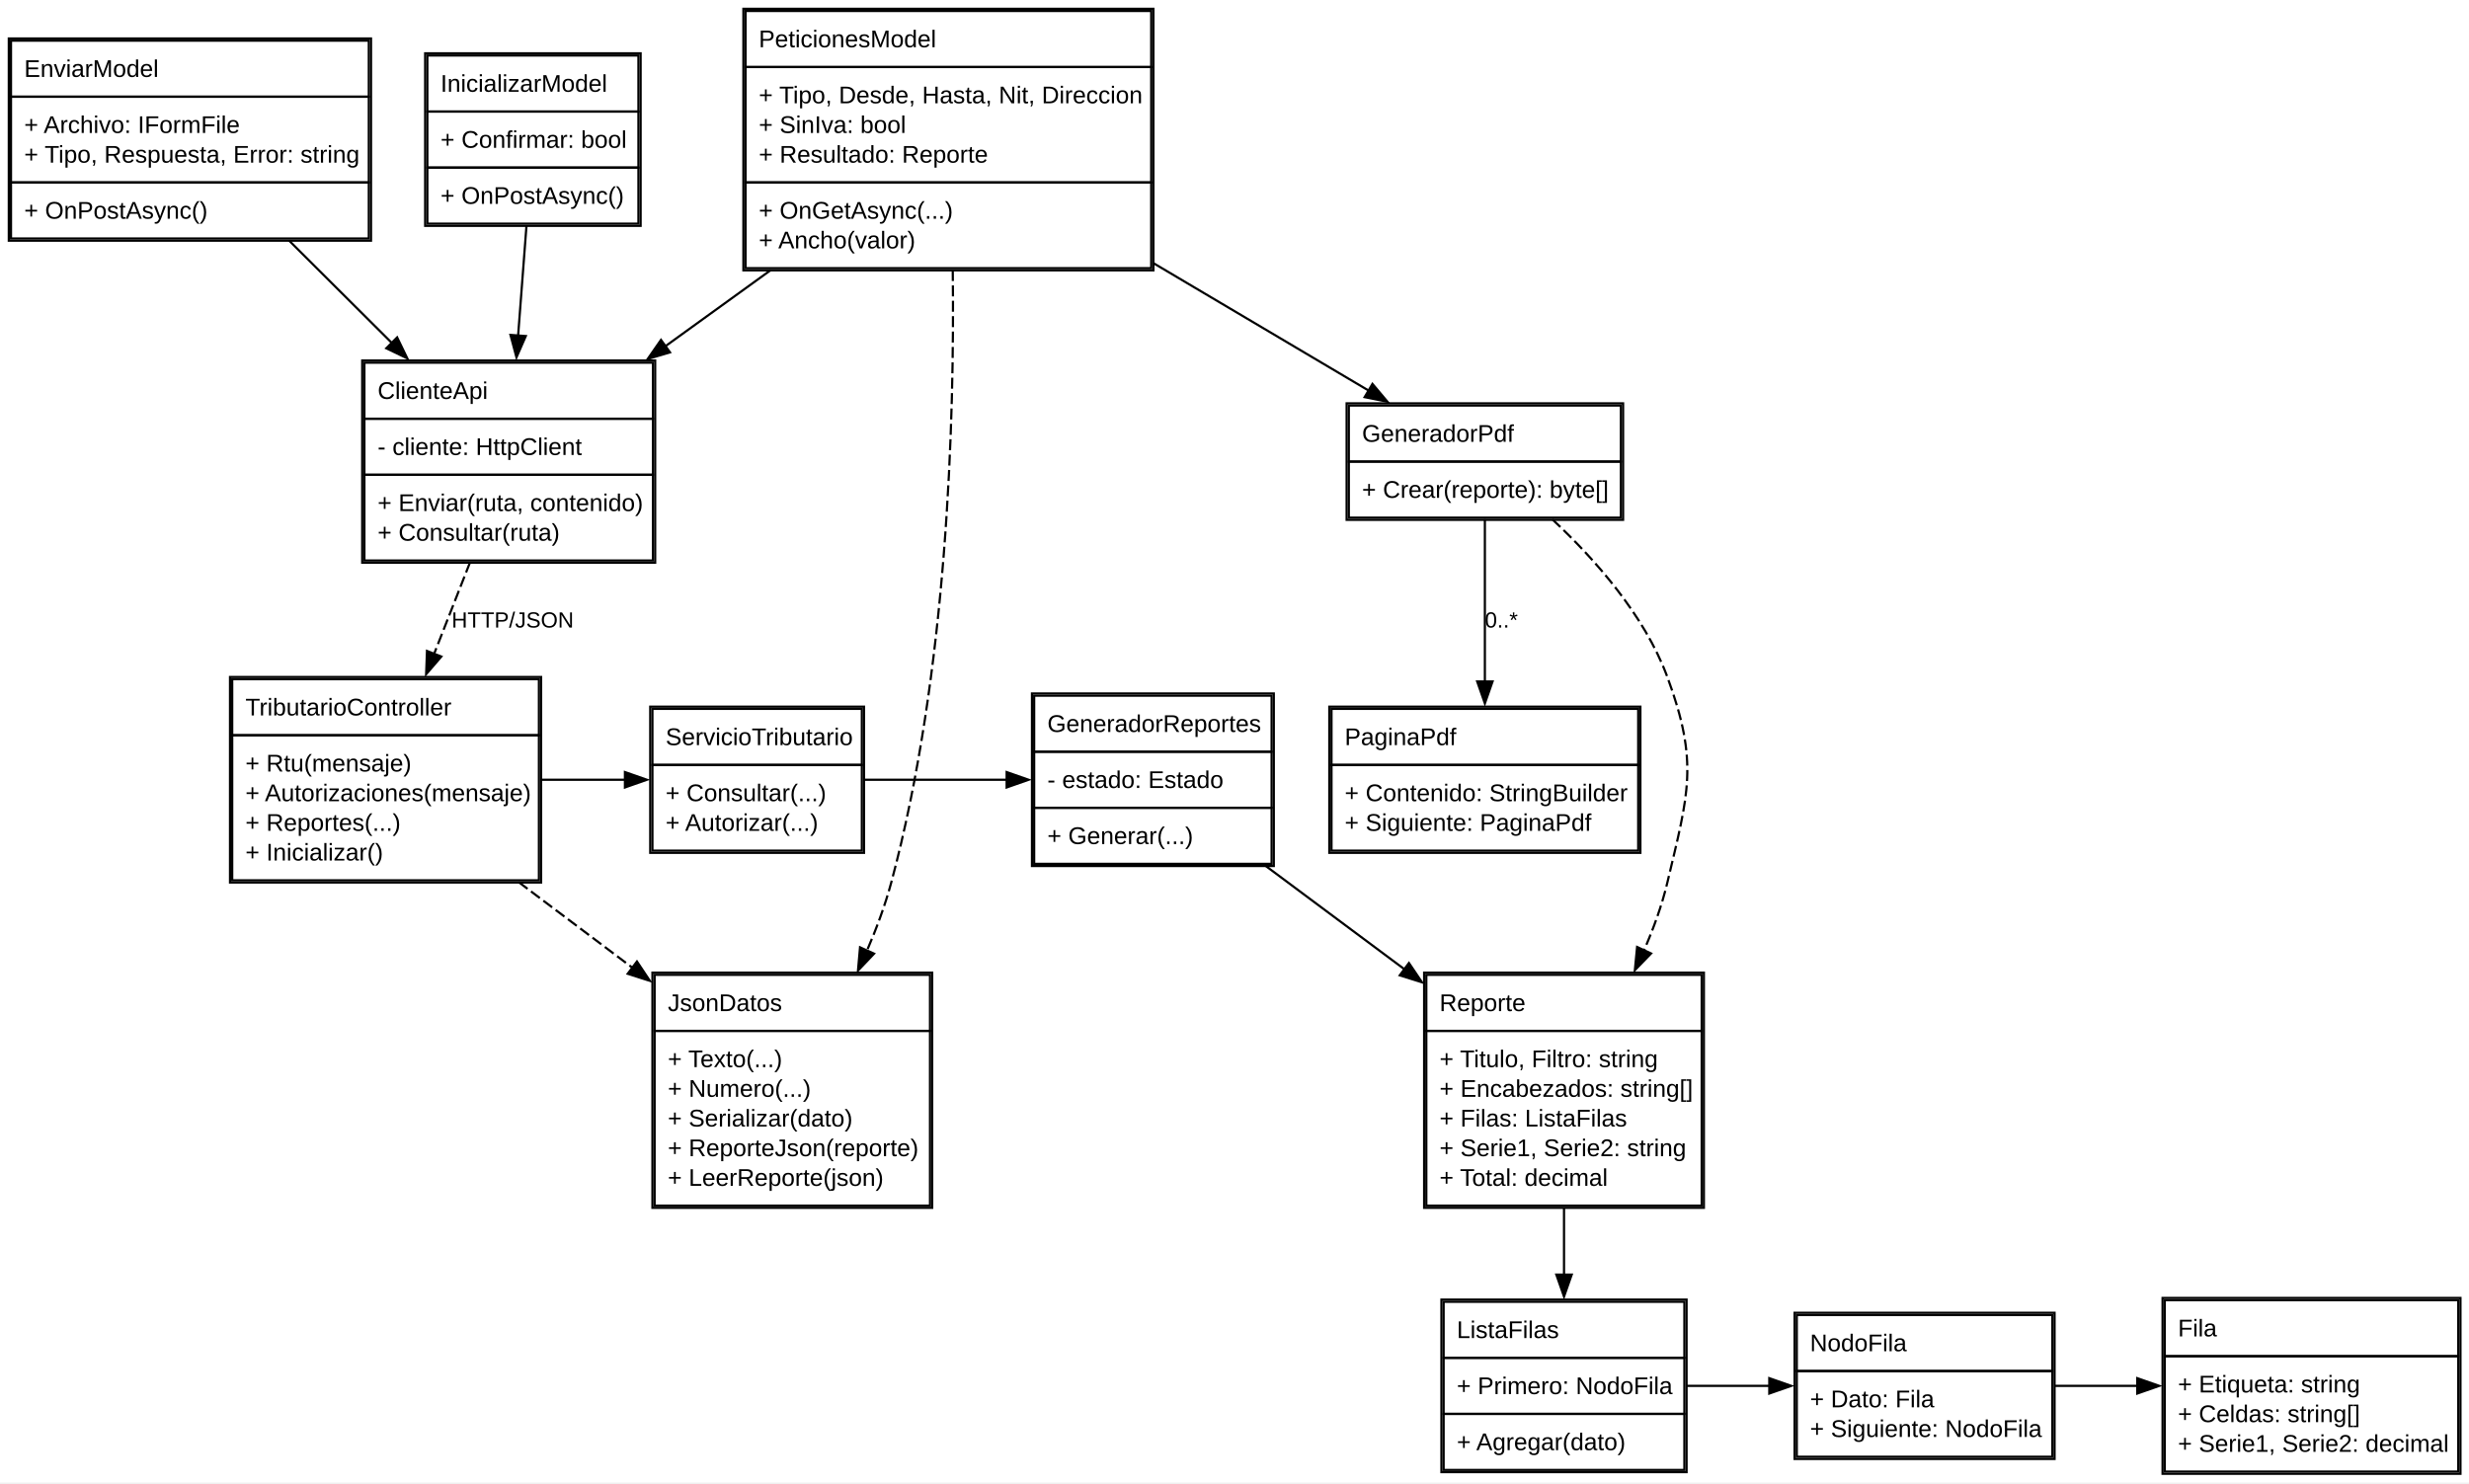
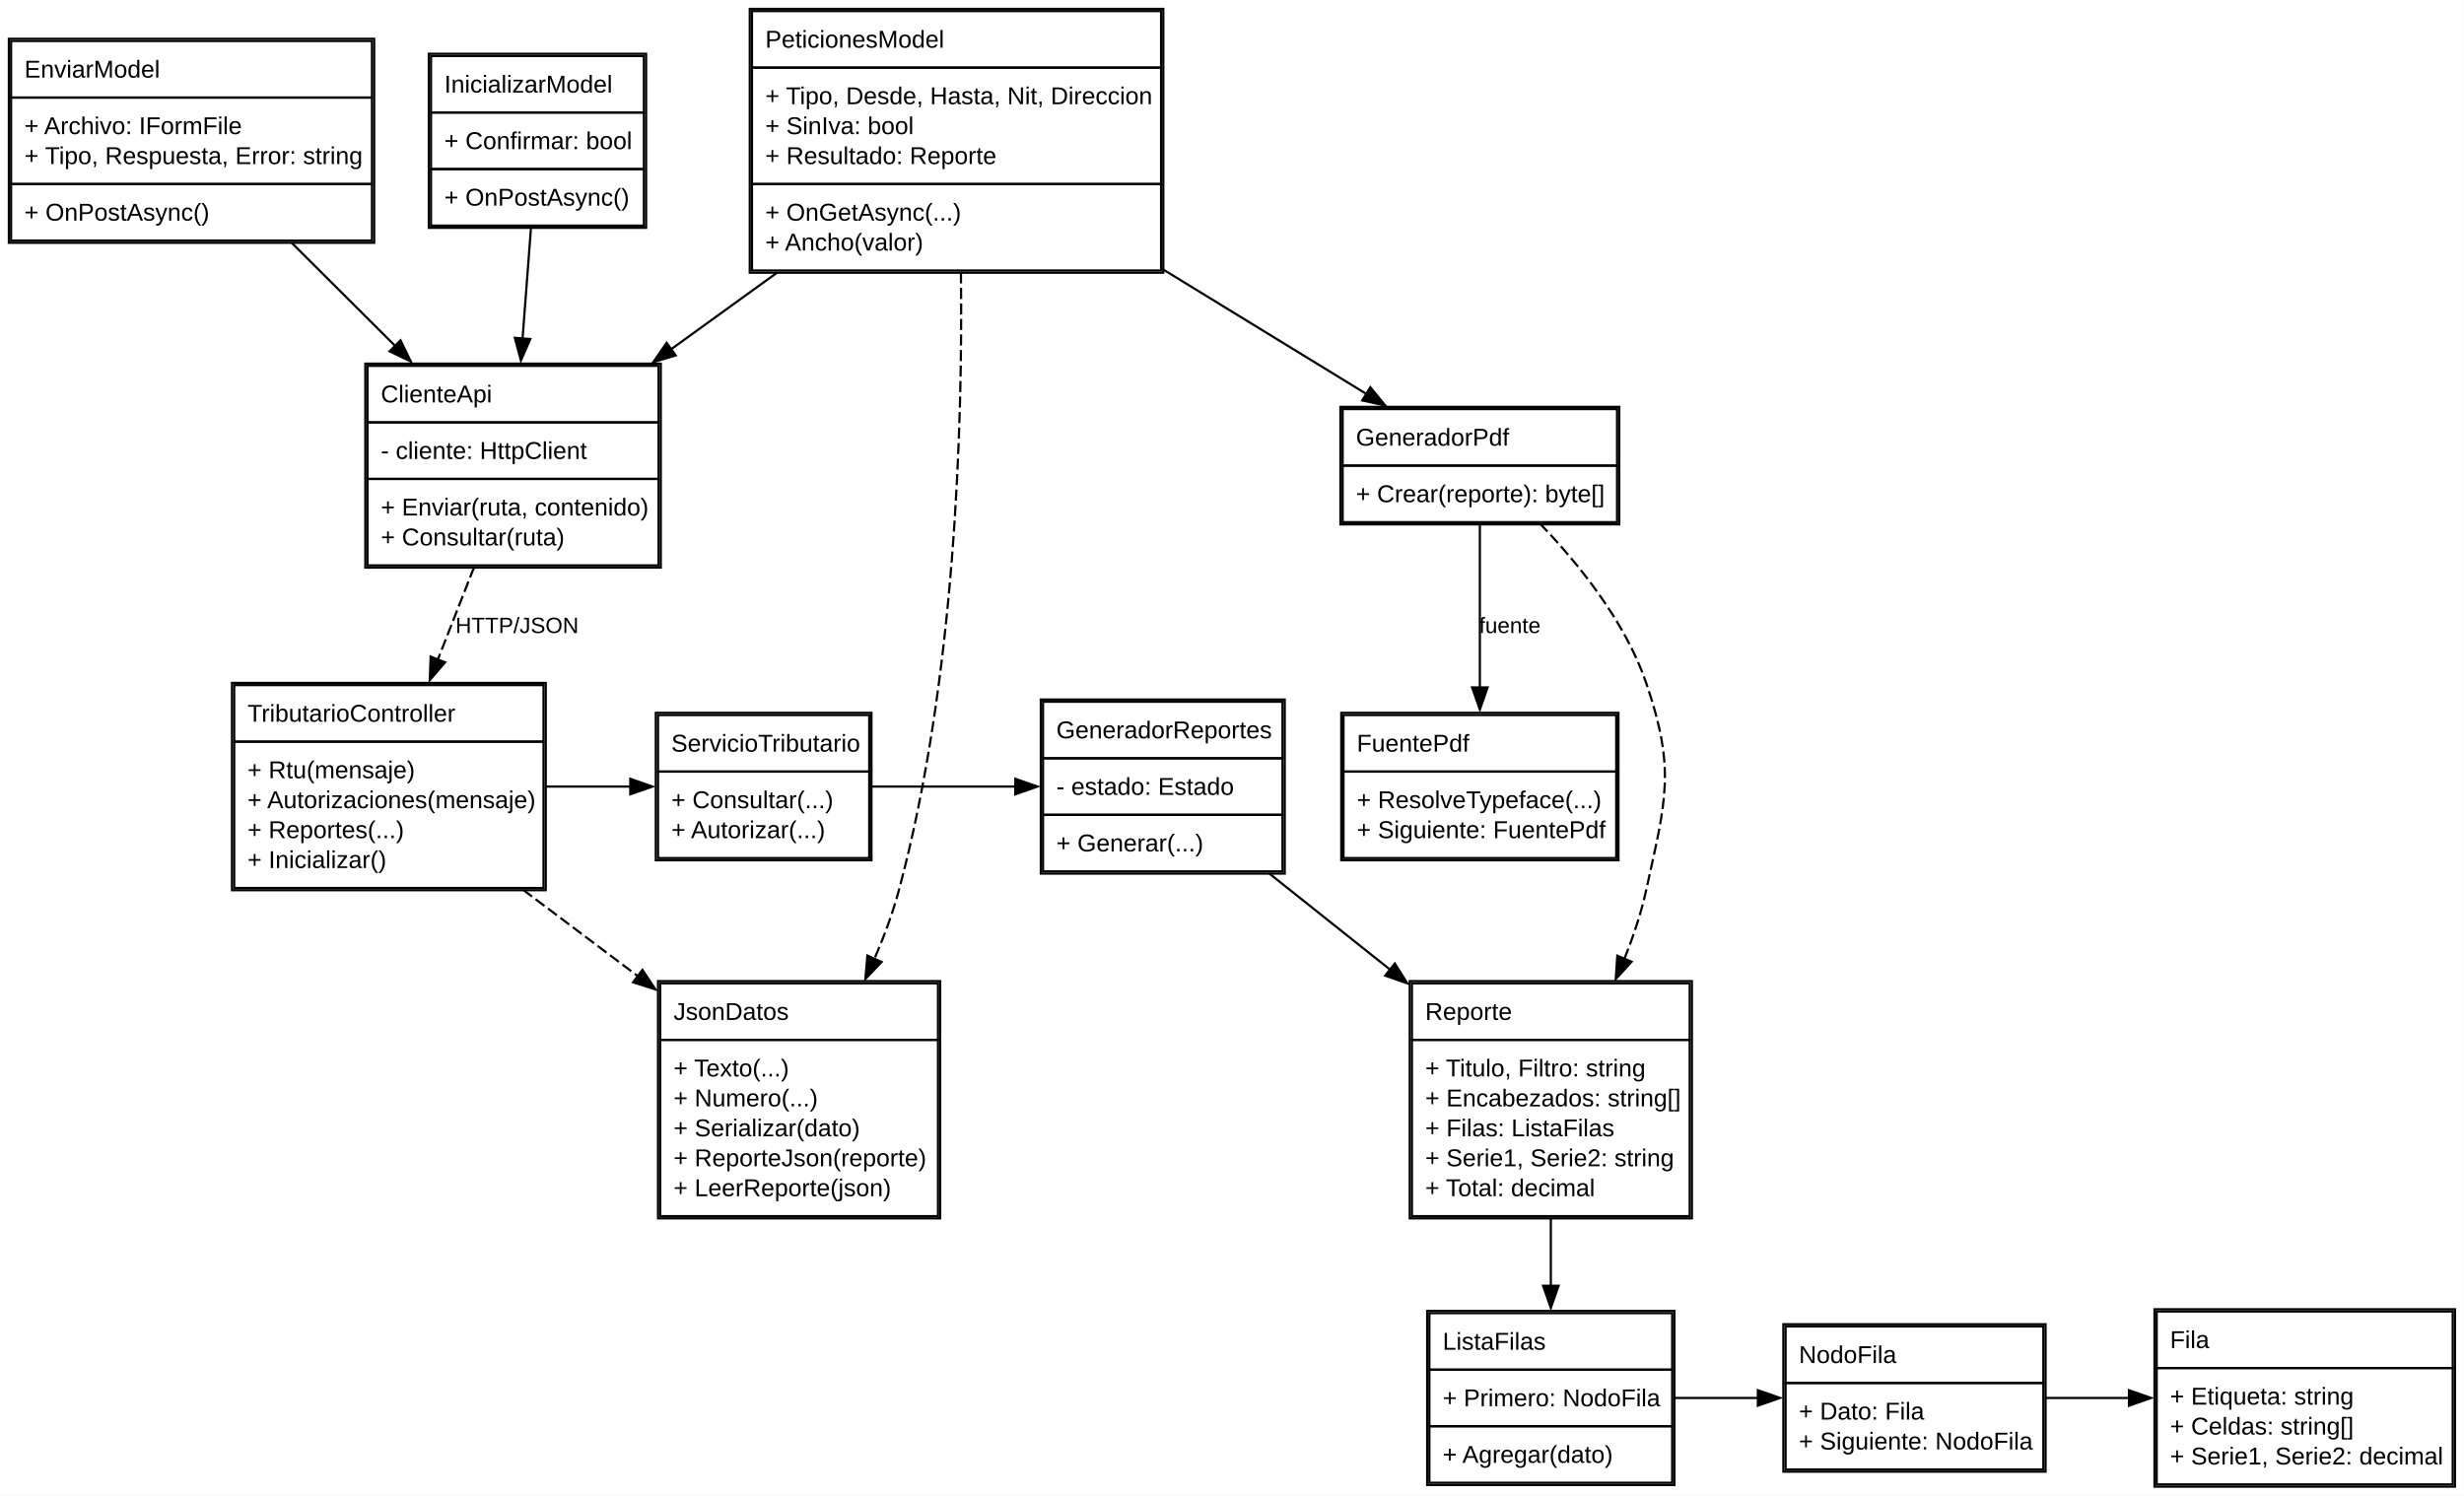
- <svg xmlns="http://www.w3.org/2000/svg" width="1123pt" height="675pt" viewBox="0.00 0.00 1123.00 675.00">
-   <g id="graph0" class="graph" transform="scale(1 1) rotate(0) translate(4 670.5)">
-     <polygon fill="white" stroke="none" points="-4,4 -4,-670.5 1119.12,-670.5 1119.12,4 -4,4" />
+ <svg xmlns="http://www.w3.org/2000/svg" width="2778pt" height="1686pt" viewBox="0.00 0.00 2778.00 1686.00">
+   <g id="graph0" class="graph" transform="scale(2.5 2.5) rotate(0) translate(4 670.5)">
+     <polygon fill="white" stroke="none" points="-4,4 -4,-670.5 1107.12,-670.5 1107.12,4 -4,4" />
    <g id="node1" class="node">
      <polygon fill="none" stroke="black" points="100.62,-269 100.62,-362.5 242.12,-362.5 242.12,-269 100.62,-269" />
      <polygon fill="none" stroke="black" points="101.62,-336 101.62,-361.5 241.12,-361.5 241.12,-336 101.62,-336" />
      <text xml:space="preserve" text-anchor="start" x="107.62" y="-345" font-family="Arial" font-size="11.00">TributarioController</text>
      <polygon fill="none" stroke="black" points="101.62,-270 101.62,-336 241.12,-336 241.12,-270 101.62,-270" />
      <text xml:space="preserve" text-anchor="start" x="107.62" y="-319.5" font-family="Arial" font-size="11.00">+ Rtu(mensaje)</text>
      <text xml:space="preserve" text-anchor="start" x="107.62" y="-306" font-family="Arial" font-size="11.00">+ Autorizaciones(mensaje)</text>
      <text xml:space="preserve" text-anchor="start" x="107.62" y="-292.5" font-family="Arial" font-size="11.00">+ Reportes(...)</text>
      <text xml:space="preserve" text-anchor="start" x="107.62" y="-279" font-family="Arial" font-size="11.00">+ Inicializar()</text>
    </g>
    <g id="node2" class="node">
      <polygon fill="none" stroke="black" points="291.75,-282.5 291.75,-349 389,-349 389,-282.5 291.75,-282.5" />
      <polygon fill="none" stroke="black" points="292.75,-322.5 292.75,-348 388,-348 388,-322.5 292.75,-322.5" />
      <text xml:space="preserve" text-anchor="start" x="298.75" y="-331.5" font-family="Arial" font-size="11.00">ServicioTributario</text>
      <polygon fill="none" stroke="black" points="292.75,-283.5 292.75,-322.5 388,-322.5 388,-283.5 292.75,-283.5" />
      <text xml:space="preserve" text-anchor="start" x="298.75" y="-306" font-family="Arial" font-size="11.00">+ Consultar(...)</text>
      <text xml:space="preserve" text-anchor="start" x="298.75" y="-292.5" font-family="Arial" font-size="11.00">+ Autorizar(...)</text>
    </g>
    <g id="edge5" class="edge">
      <path fill="none" stroke="black" d="M242.12,-315.75C259.87,-315.75 266.91,-315.75 280.47,-315.75" />
      <polygon fill="black" stroke="black" points="280.24,-319.25 290.24,-315.75 280.24,-312.25 280.24,-319.25" />
    </g>
    <g id="node14" class="node">
      <polygon fill="none" stroke="black" points="292.75,-121 292.75,-228 420,-228 420,-121 292.75,-121" />
      <polygon fill="none" stroke="black" points="293.75,-201.5 293.75,-227 419,-227 419,-201.5 293.75,-201.5" />
      <text xml:space="preserve" text-anchor="start" x="299.75" y="-210.5" font-family="Arial" font-size="11.00">JsonDatos</text>
      <polygon fill="none" stroke="black" points="293.75,-122 293.75,-201.5 419,-201.5 419,-122 293.75,-122" />
      <text xml:space="preserve" text-anchor="start" x="299.75" y="-185" font-family="Arial" font-size="11.00">+ Texto(...)</text>
      <text xml:space="preserve" text-anchor="start" x="299.75" y="-171.5" font-family="Arial" font-size="11.00">+ Numero(...)</text>
      <text xml:space="preserve" text-anchor="start" x="299.75" y="-158" font-family="Arial" font-size="11.00">+ Serializar(dato)</text>
      <text xml:space="preserve" text-anchor="start" x="299.75" y="-144.5" font-family="Arial" font-size="11.00">+ ReporteJson(reporte)</text>
      <text xml:space="preserve" text-anchor="start" x="299.75" y="-131" font-family="Arial" font-size="11.00">+ LeerReporte(json)</text>
    </g>
    <g id="edge15" class="edge">
      <path fill="none" stroke="black" stroke-dasharray="5,2" d="M231.95,-269.15C248.55,-256.66 266.72,-242.99 283.91,-230.04" />
      <polygon fill="black" stroke="black" points="285.71,-233.07 291.59,-224.26 281.5,-227.48 285.71,-233.07" />
    </g>
    <g id="node3" class="node">
      <polygon fill="none" stroke="black" points="465.38,-276.5 465.38,-355 575.38,-355 575.38,-276.5 465.38,-276.5" />
      <polygon fill="none" stroke="black" points="466.38,-328.5 466.38,-354 574.38,-354 574.38,-328.5 466.38,-328.5" />
      <text xml:space="preserve" text-anchor="start" x="472.38" y="-337.5" font-family="Arial" font-size="11.00">GeneradorReportes</text>
      <polygon fill="none" stroke="black" points="466.38,-303 466.38,-328.5 574.38,-328.5 574.38,-303 466.38,-303" />
      <text xml:space="preserve" text-anchor="start" x="472.38" y="-312" font-family="Arial" font-size="11.00">- estado: Estado</text>
      <polygon fill="none" stroke="black" points="466.38,-277.5 466.38,-303 574.38,-303 574.38,-277.5 466.38,-277.5" />
      <text xml:space="preserve" text-anchor="start" x="472.38" y="-286.5" font-family="Arial" font-size="11.00">+ Generar(...)</text>
    </g>
    <g id="edge6" class="edge">
      <path fill="none" stroke="black" d="M389,-315.75C418.83,-315.75 429,-315.75 454.07,-315.75" />
      <polygon fill="black" stroke="black" points="453.86,-319.25 463.86,-315.75 453.86,-312.25 453.86,-319.25" />
    </g>
    <g id="node4" class="node">
-       <polygon fill="none" stroke="black" points="643.75,-121 643.75,-228 771,-228 771,-121 643.75,-121" />
-       <polygon fill="none" stroke="black" points="644.75,-201.5 644.75,-227 770,-227 770,-201.5 644.75,-201.5" />
-       <text xml:space="preserve" text-anchor="start" x="650.75" y="-210.5" font-family="Arial" font-size="11.00">Reporte</text>
-       <polygon fill="none" stroke="black" points="644.75,-122 644.75,-201.5 770,-201.5 770,-122 644.75,-122" />
-       <text xml:space="preserve" text-anchor="start" x="650.75" y="-185" font-family="Arial" font-size="11.00">+ Titulo, Filtro: string</text>
-       <text xml:space="preserve" text-anchor="start" x="650.75" y="-171.5" font-family="Arial" font-size="11.00">+ Encabezados: string[]</text>
-       <text xml:space="preserve" text-anchor="start" x="650.75" y="-158" font-family="Arial" font-size="11.00">+ Filas: ListaFilas</text>
-       <text xml:space="preserve" text-anchor="start" x="650.75" y="-144.5" font-family="Arial" font-size="11.00">+ Serie1, Serie2: string</text>
-       <text xml:space="preserve" text-anchor="start" x="650.75" y="-131" font-family="Arial" font-size="11.00">+ Total: decimal</text>
+       <polygon fill="none" stroke="black" points="631.75,-121 631.75,-228 759,-228 759,-121 631.75,-121" />
+       <polygon fill="none" stroke="black" points="632.75,-201.5 632.75,-227 758,-227 758,-201.5 632.75,-201.5" />
+       <text xml:space="preserve" text-anchor="start" x="638.75" y="-210.5" font-family="Arial" font-size="11.00">Reporte</text>
+       <polygon fill="none" stroke="black" points="632.75,-122 632.75,-201.5 758,-201.5 758,-122 632.75,-122" />
+       <text xml:space="preserve" text-anchor="start" x="638.75" y="-185" font-family="Arial" font-size="11.00">+ Titulo, Filtro: string</text>
+       <text xml:space="preserve" text-anchor="start" x="638.75" y="-171.5" font-family="Arial" font-size="11.00">+ Encabezados: string[]</text>
+       <text xml:space="preserve" text-anchor="start" x="638.75" y="-158" font-family="Arial" font-size="11.00">+ Filas: ListaFilas</text>
+       <text xml:space="preserve" text-anchor="start" x="638.75" y="-144.5" font-family="Arial" font-size="11.00">+ Serie1, Serie2: string</text>
+       <text xml:space="preserve" text-anchor="start" x="638.75" y="-131" font-family="Arial" font-size="11.00">+ Total: decimal</text>
    </g>
    <g id="edge7" class="edge">
-       <path fill="none" stroke="black" d="M571.47,-276.7C591.06,-262.11 613.8,-245.18 635,-229.39" />
-       <polygon fill="black" stroke="black" points="636.84,-232.39 642.77,-223.61 632.66,-226.77 636.84,-232.39" />
+       <path fill="none" stroke="black" d="M568.19,-276.7C585.07,-263.27 604.44,-247.86 622.89,-233.18" />
+       <polygon fill="black" stroke="black" points="625.03,-235.95 630.67,-226.99 620.67,-230.47 625.03,-235.95" />
    </g>
    <g id="node5" class="node">
-       <polygon fill="none" stroke="black" points="651.62,-0.75 651.62,-79.25 763.12,-79.25 763.12,-0.75 651.62,-0.75" />
-       <polygon fill="none" stroke="black" points="652.62,-52.75 652.62,-78.25 762.12,-78.25 762.12,-52.75 652.62,-52.75" />
-       <text xml:space="preserve" text-anchor="start" x="658.62" y="-61.75" font-family="Arial" font-size="11.00">ListaFilas</text>
-       <polygon fill="none" stroke="black" points="652.62,-27.25 652.62,-52.75 762.12,-52.75 762.12,-27.25 652.62,-27.25" />
-       <text xml:space="preserve" text-anchor="start" x="658.62" y="-36.25" font-family="Arial" font-size="11.00">+ Primero: NodoFila</text>
-       <polygon fill="none" stroke="black" points="652.62,-1.75 652.62,-27.25 762.12,-27.25 762.12,-1.75 652.62,-1.75" />
-       <text xml:space="preserve" text-anchor="start" x="658.62" y="-10.75" font-family="Arial" font-size="11.00">+ Agregar(dato)</text>
+       <polygon fill="none" stroke="black" points="639.62,-0.75 639.62,-79.25 751.12,-79.25 751.12,-0.75 639.62,-0.75" />
+       <polygon fill="none" stroke="black" points="640.62,-52.75 640.62,-78.25 750.12,-78.25 750.12,-52.75 640.62,-52.75" />
+       <text xml:space="preserve" text-anchor="start" x="646.62" y="-61.75" font-family="Arial" font-size="11.00">ListaFilas</text>
+       <polygon fill="none" stroke="black" points="640.62,-27.25 640.62,-52.75 750.12,-52.75 750.12,-27.25 640.62,-27.25" />
+       <text xml:space="preserve" text-anchor="start" x="646.62" y="-36.25" font-family="Arial" font-size="11.00">+ Primero: NodoFila</text>
+       <polygon fill="none" stroke="black" points="640.62,-1.75 640.62,-27.25 750.12,-27.25 750.12,-1.75 640.62,-1.75" />
+       <text xml:space="preserve" text-anchor="start" x="646.62" y="-10.75" font-family="Arial" font-size="11.00">+ Agregar(dato)</text>
    </g>
    <g id="edge8" class="edge">
-       <path fill="none" stroke="black" d="M707.38,-121.13C707.38,-111.05 707.38,-100.51 707.38,-90.52" />
-       <polygon fill="black" stroke="black" points="710.88,-90.61 707.38,-80.61 703.88,-90.61 710.88,-90.61" />
+       <path fill="none" stroke="black" d="M695.38,-121.13C695.38,-111.05 695.38,-100.51 695.38,-90.52" />
+       <polygon fill="black" stroke="black" points="698.88,-90.61 695.38,-80.61 691.88,-90.61 698.88,-90.61" />
    </g>
    <g id="node6" class="node">
-       <polygon fill="none" stroke="black" points="812.25,-6.75 812.25,-73.25 930.5,-73.25 930.5,-6.75 812.25,-6.75" />
-       <polygon fill="none" stroke="black" points="813.25,-46.75 813.25,-72.25 929.5,-72.25 929.5,-46.75 813.25,-46.75" />
-       <text xml:space="preserve" text-anchor="start" x="819.25" y="-55.75" font-family="Arial" font-size="11.00">NodoFila</text>
-       <polygon fill="none" stroke="black" points="813.25,-7.75 813.25,-46.75 929.5,-46.75 929.5,-7.75 813.25,-7.75" />
-       <text xml:space="preserve" text-anchor="start" x="819.25" y="-30.25" font-family="Arial" font-size="11.00">+ Dato: Fila</text>
-       <text xml:space="preserve" text-anchor="start" x="819.25" y="-16.75" font-family="Arial" font-size="11.00">+ Siguiente: NodoFila</text>
+       <polygon fill="none" stroke="black" points="800.25,-6.75 800.25,-73.25 918.5,-73.25 918.5,-6.75 800.25,-6.75" />
+       <polygon fill="none" stroke="black" points="801.25,-46.75 801.25,-72.25 917.5,-72.25 917.5,-46.75 801.25,-46.75" />
+       <text xml:space="preserve" text-anchor="start" x="807.25" y="-55.75" font-family="Arial" font-size="11.00">NodoFila</text>
+       <polygon fill="none" stroke="black" points="801.25,-7.75 801.25,-46.75 917.5,-46.75 917.5,-7.75 801.25,-7.75" />
+       <text xml:space="preserve" text-anchor="start" x="807.25" y="-30.25" font-family="Arial" font-size="11.00">+ Dato: Fila</text>
+       <text xml:space="preserve" text-anchor="start" x="807.25" y="-16.75" font-family="Arial" font-size="11.00">+ Siguiente: NodoFila</text>
    </g>
    <g id="edge9" class="edge">
-       <path fill="none" stroke="black" d="M763.12,-40C780.69,-40 787.66,-40 801.09,-40" />
-       <polygon fill="black" stroke="black" points="800.74,-43.5 810.74,-40 800.74,-36.5 800.74,-43.5" />
+       <path fill="none" stroke="black" d="M751.12,-40C768.69,-40 775.66,-40 789.09,-40" />
+       <polygon fill="black" stroke="black" points="788.74,-43.5 798.74,-40 788.74,-36.5 788.74,-43.5" />
    </g>
    <g id="node7" class="node">
-       <polygon fill="none" stroke="black" points="979.62,0 979.62,-80 1115.12,-80 1115.12,0 979.62,0" />
-       <polygon fill="none" stroke="black" points="980.62,-53.5 980.62,-79 1114.12,-79 1114.12,-53.5 980.62,-53.5" />
-       <text xml:space="preserve" text-anchor="start" x="986.62" y="-62.5" font-family="Arial" font-size="11.00">Fila</text>
-       <polygon fill="none" stroke="black" points="980.62,-1 980.62,-53.5 1114.12,-53.5 1114.12,-1 980.62,-1" />
-       <text xml:space="preserve" text-anchor="start" x="986.62" y="-37" font-family="Arial" font-size="11.00">+ Etiqueta: string</text>
-       <text xml:space="preserve" text-anchor="start" x="986.62" y="-23.5" font-family="Arial" font-size="11.00">+ Celdas: string[]</text>
-       <text xml:space="preserve" text-anchor="start" x="986.62" y="-10" font-family="Arial" font-size="11.00">+ Serie1, Serie2: decimal</text>
+       <polygon fill="none" stroke="black" points="967.62,0 967.62,-80 1103.12,-80 1103.12,0 967.62,0" />
+       <polygon fill="none" stroke="black" points="968.62,-53.5 968.62,-79 1102.12,-79 1102.12,-53.5 968.62,-53.5" />
+       <text xml:space="preserve" text-anchor="start" x="974.62" y="-62.5" font-family="Arial" font-size="11.00">Fila</text>
+       <polygon fill="none" stroke="black" points="968.62,-1 968.62,-53.5 1102.12,-53.5 1102.12,-1 968.62,-1" />
+       <text xml:space="preserve" text-anchor="start" x="974.62" y="-37" font-family="Arial" font-size="11.00">+ Etiqueta: string</text>
+       <text xml:space="preserve" text-anchor="start" x="974.62" y="-23.5" font-family="Arial" font-size="11.00">+ Celdas: string[]</text>
+       <text xml:space="preserve" text-anchor="start" x="974.62" y="-10" font-family="Arial" font-size="11.00">+ Serie1, Serie2: decimal</text>
    </g>
    <g id="edge10" class="edge">
-       <path fill="none" stroke="black" d="M930.5,-40C948.07,-40 955.03,-40 968.46,-40" />
-       <polygon fill="black" stroke="black" points="968.11,-43.5 978.11,-40 968.11,-36.5 968.11,-43.5" />
+       <path fill="none" stroke="black" d="M918.5,-40C936.07,-40 943.03,-40 956.46,-40" />
+       <polygon fill="black" stroke="black" points="956.11,-43.5 966.11,-40 956.11,-36.5 956.11,-43.5" />
    </g>
    <g id="node8" class="node">
      <polygon fill="none" stroke="black" points="160.75,-414.5 160.75,-506.5 294,-506.5 294,-414.5 160.75,-414.5" />
      <polygon fill="none" stroke="black" points="161.75,-480 161.75,-505.5 293,-505.5 293,-480 161.75,-480" />
      <text xml:space="preserve" text-anchor="start" x="167.75" y="-489" font-family="Arial" font-size="11.00">ClienteApi</text>
      <polygon fill="none" stroke="black" points="161.75,-454.5 161.75,-480 293,-480 293,-454.5 161.75,-454.5" />
      <text xml:space="preserve" text-anchor="start" x="167.75" y="-463.5" font-family="Arial" font-size="11.00">- cliente: HttpClient</text>
      <polygon fill="none" stroke="black" points="161.75,-415.5 161.75,-454.5 293,-454.5 293,-415.5 161.75,-415.5" />
      <text xml:space="preserve" text-anchor="start" x="167.75" y="-438" font-family="Arial" font-size="11.00">+ Enviar(ruta, contenido)</text>
      <text xml:space="preserve" text-anchor="start" x="167.75" y="-424.5" font-family="Arial" font-size="11.00">+ Consultar(ruta)</text>
    </g>
    <g id="edge4" class="edge">
      <path fill="none" stroke="black" stroke-dasharray="5,2" d="M209.81,-414.72C204.6,-401.43 198.82,-386.7 193.36,-372.79" />
      <polygon fill="black" stroke="black" points="196.73,-371.79 189.82,-363.76 190.21,-374.35 196.73,-371.79" />
      <text xml:space="preserve" text-anchor="middle" x="229.18" y="-385" font-family="Arial" font-size="10.00">HTTP/JSON</text>
    </g>
    <g id="node9" class="node">
      <polygon fill="none" stroke="black" points="0,-561 0,-653 164.75,-653 164.75,-561 0,-561" />
      <polygon fill="none" stroke="black" points="1,-626.5 1,-652 163.75,-652 163.75,-626.5 1,-626.5" />
      <text xml:space="preserve" text-anchor="start" x="7" y="-635.5" font-family="Arial" font-size="11.00">EnviarModel</text>
      <polygon fill="none" stroke="black" points="1,-587.5 1,-626.5 163.75,-626.5 163.75,-587.5 1,-587.5" />
      <text xml:space="preserve" text-anchor="start" x="7" y="-610" font-family="Arial" font-size="11.00">+ Archivo: IFormFile</text>
      <text xml:space="preserve" text-anchor="start" x="7" y="-596.5" font-family="Arial" font-size="11.00">+ Tipo, Respuesta, Error: string</text>
      <polygon fill="none" stroke="black" points="1,-562 1,-587.5 163.75,-587.5 163.75,-562 1,-562" />
      <text xml:space="preserve" text-anchor="start" x="7" y="-571" font-family="Arial" font-size="11.00">+ OnPostAsync()</text>
    </g>
    <g id="edge1" class="edge">
      <path fill="none" stroke="black" d="M127.46,-561.07C142.33,-546.26 159,-529.64 174.4,-514.3" />
      <polygon fill="black" stroke="black" points="176.63,-517.01 181.25,-507.47 171.69,-512.05 176.63,-517.01" />
    </g>
    <g id="node10" class="node">
      <polygon fill="none" stroke="black" points="334.12,-547.5 334.12,-666.5 520.62,-666.5 520.62,-547.5 334.12,-547.5" />
      <polygon fill="none" stroke="black" points="335.12,-640 335.12,-665.5 519.62,-665.5 519.62,-640 335.12,-640" />
      <text xml:space="preserve" text-anchor="start" x="341.12" y="-649" font-family="Arial" font-size="11.00">PeticionesModel</text>
      <polygon fill="none" stroke="black" points="335.12,-587.5 335.12,-640 519.62,-640 519.62,-587.5 335.12,-587.5" />
      <text xml:space="preserve" text-anchor="start" x="341.12" y="-623.5" font-family="Arial" font-size="11.00">+ Tipo, Desde, Hasta, Nit, Direccion</text>
      <text xml:space="preserve" text-anchor="start" x="341.12" y="-610" font-family="Arial" font-size="11.00">+ SinIva: bool</text>
      <text xml:space="preserve" text-anchor="start" x="341.12" y="-596.5" font-family="Arial" font-size="11.00">+ Resultado: Reporte</text>
      <polygon fill="none" stroke="black" points="335.12,-548.5 335.12,-587.5 519.62,-587.5 519.62,-548.5 335.12,-548.5" />
      <text xml:space="preserve" text-anchor="start" x="341.12" y="-571" font-family="Arial" font-size="11.00">+ OnGetAsync(...)</text>
      <text xml:space="preserve" text-anchor="start" x="341.12" y="-557.5" font-family="Arial" font-size="11.00">+ Ancho(valor)</text>
    </g>
    <g id="edge2" class="edge">
      <path fill="none" stroke="black" d="M346.6,-547.64C330.65,-536.12 314.03,-524.1 298.43,-512.83" />
      <polygon fill="black" stroke="black" points="300.75,-510.2 290.6,-507.18 296.65,-515.87 300.75,-510.2" />
    </g>
    <g id="node12" class="node">
-       <polygon fill="none" stroke="black" points="608.5,-434 608.5,-487 734.25,-487 734.25,-434 608.5,-434" />
-       <polygon fill="none" stroke="black" points="609.5,-460.5 609.5,-486 733.25,-486 733.25,-460.5 609.5,-460.5" />
-       <text xml:space="preserve" text-anchor="start" x="615.5" y="-469.5" font-family="Arial" font-size="11.00">GeneradorPdf</text>
-       <polygon fill="none" stroke="black" points="609.5,-435 609.5,-460.5 733.25,-460.5 733.25,-435 609.5,-435" />
-       <text xml:space="preserve" text-anchor="start" x="615.5" y="-444" font-family="Arial" font-size="11.00">+ Crear(reporte): byte[]</text>
+       <polygon fill="none" stroke="black" points="600.5,-434 600.5,-487 726.25,-487 726.25,-434 600.5,-434" />
+       <polygon fill="none" stroke="black" points="601.5,-460.5 601.5,-486 725.25,-486 725.25,-460.5 601.5,-460.5" />
+       <text xml:space="preserve" text-anchor="start" x="607.5" y="-469.5" font-family="Arial" font-size="11.00">GeneradorPdf</text>
+       <polygon fill="none" stroke="black" points="601.5,-435 601.5,-460.5 725.25,-460.5 725.25,-435 601.5,-435" />
+       <text xml:space="preserve" text-anchor="start" x="607.5" y="-444" font-family="Arial" font-size="11.00">+ Crear(reporte): byte[]</text>
    </g>
    <g id="edge11" class="edge">
-       <path fill="none" stroke="black" d="M520.32,-550.96C553.57,-531.27 589.88,-509.77 618.56,-492.78" />
-       <polygon fill="black" stroke="black" points="620.25,-495.85 627.07,-487.74 616.68,-489.82 620.25,-495.85" />
+       <path fill="none" stroke="black" d="M520.31,-549.1C551.67,-529.89 585.51,-509.18 612.4,-492.71" />
+       <polygon fill="black" stroke="black" points="613.98,-495.85 620.69,-487.64 610.33,-489.88 613.98,-495.85" />
    </g>
    <g id="edge14" class="edge">
      <path fill="none" stroke="black" stroke-dasharray="5,2" d="M429.35,-547.66C430.18,-479.58 426.98,-364.2 401.38,-269 398.6,-258.67 394.69,-248.1 390.32,-237.96" />
      <polygon fill="black" stroke="black" points="393.56,-236.63 386.25,-228.96 387.18,-239.51 393.56,-236.63" />
    </g>
    <g id="node11" class="node">
      <polygon fill="none" stroke="black" points="189.38,-567.75 189.38,-646.25 287.38,-646.25 287.38,-567.75 189.38,-567.75" />
      <polygon fill="none" stroke="black" points="190.38,-619.75 190.38,-645.25 286.38,-645.25 286.38,-619.75 190.38,-619.75" />
      <text xml:space="preserve" text-anchor="start" x="196.38" y="-628.75" font-family="Arial" font-size="11.00">InicializarModel</text>
      <polygon fill="none" stroke="black" points="190.38,-594.25 190.38,-619.75 286.38,-619.75 286.38,-594.25 190.38,-594.25" />
      <text xml:space="preserve" text-anchor="start" x="196.38" y="-603.25" font-family="Arial" font-size="11.00">+ Confirmar: bool</text>
      <polygon fill="none" stroke="black" points="190.38,-568.75 190.38,-594.25 286.38,-594.25 286.38,-568.75 190.38,-568.75" />
      <text xml:space="preserve" text-anchor="start" x="196.38" y="-577.75" font-family="Arial" font-size="11.00">+ OnPostAsync()</text>
    </g>
    <g id="edge3" class="edge">
      <path fill="none" stroke="black" d="M235.48,-568.03C234.32,-552.68 232.94,-534.64 231.66,-517.81" />
      <polygon fill="black" stroke="black" points="235.16,-517.61 230.91,-507.91 228.18,-518.14 235.16,-517.61" />
    </g>
    <g id="edge13" class="edge">
-       <path fill="none" stroke="black" stroke-dasharray="5,2" d="M702.1,-434.18C721.16,-416.38 743.93,-390.77 754.38,-362.5 768.78,-323.52 763.97,-309.43 754.38,-269 751.92,-258.64 748.12,-248.11 743.72,-238.05" />
-       <polygon fill="black" stroke="black" points="746.97,-236.73 739.6,-229.13 740.62,-239.67 746.97,-236.73" />
+       <path fill="none" stroke="black" stroke-dasharray="5,2" d="M690.44,-434.39C707.83,-416.31 728.88,-390.3 738.38,-362.5 751.81,-323.17 747.26,-309.59 738.38,-269 736.11,-258.64 732.58,-248.05 728.49,-237.9" />
+       <polygon fill="black" stroke="black" points="731.8,-236.74 724.66,-228.91 725.36,-239.48 731.8,-236.74" />
    </g>
    <g id="node13" class="node">
-       <polygon fill="none" stroke="black" points="600.62,-282.5 600.62,-349 742.12,-349 742.12,-282.5 600.62,-282.5" />
-       <polygon fill="none" stroke="black" points="601.62,-322.5 601.62,-348 741.12,-348 741.12,-322.5 601.62,-322.5" />
-       <text xml:space="preserve" text-anchor="start" x="607.62" y="-331.5" font-family="Arial" font-size="11.00">PaginaPdf</text>
-       <polygon fill="none" stroke="black" points="601.62,-283.5 601.62,-322.5 741.12,-322.5 741.12,-283.5 601.62,-283.5" />
-       <text xml:space="preserve" text-anchor="start" x="607.62" y="-306" font-family="Arial" font-size="11.00">+ Contenido: StringBuilder</text>
-       <text xml:space="preserve" text-anchor="start" x="607.62" y="-292.5" font-family="Arial" font-size="11.00">+ Siguiente: PaginaPdf</text>
+       <polygon fill="none" stroke="black" points="600.88,-282.5 600.88,-349 725.88,-349 725.88,-282.5 600.88,-282.5" />
+       <polygon fill="none" stroke="black" points="601.88,-322.5 601.88,-348 724.88,-348 724.88,-322.5 601.88,-322.5" />
+       <text xml:space="preserve" text-anchor="start" x="607.88" y="-331.5" font-family="Arial" font-size="11.00">FuentePdf</text>
+       <polygon fill="none" stroke="black" points="601.88,-283.5 601.88,-322.5 724.88,-322.5 724.88,-283.5 601.88,-283.5" />
+       <text xml:space="preserve" text-anchor="start" x="607.88" y="-306" font-family="Arial" font-size="11.00">+ ResolveTypeface(...)</text>
+       <text xml:space="preserve" text-anchor="start" x="607.88" y="-292.5" font-family="Arial" font-size="11.00">+ Siguiente: FuentePdf</text>
    </g>
    <g id="edge12" class="edge">
-       <path fill="none" stroke="black" d="M671.38,-434.31C671.38,-413.88 671.38,-384.6 671.38,-360.38" />
-       <polygon fill="black" stroke="black" points="674.88,-360.47 671.38,-350.47 667.88,-360.47 674.88,-360.47" />
-       <text xml:space="preserve" text-anchor="middle" x="678.88" y="-385" font-family="Arial" font-size="10.00">0..*</text>
+       <path fill="none" stroke="black" d="M663.38,-434.31C663.38,-413.88 663.38,-384.6 663.38,-360.38" />
+       <polygon fill="black" stroke="black" points="666.88,-360.47 663.38,-350.47 659.88,-360.47 666.88,-360.47" />
+       <text xml:space="preserve" text-anchor="middle" x="676.88" y="-385" font-family="Arial" font-size="10.00">fuente</text>
    </g>
  </g>
</svg>
